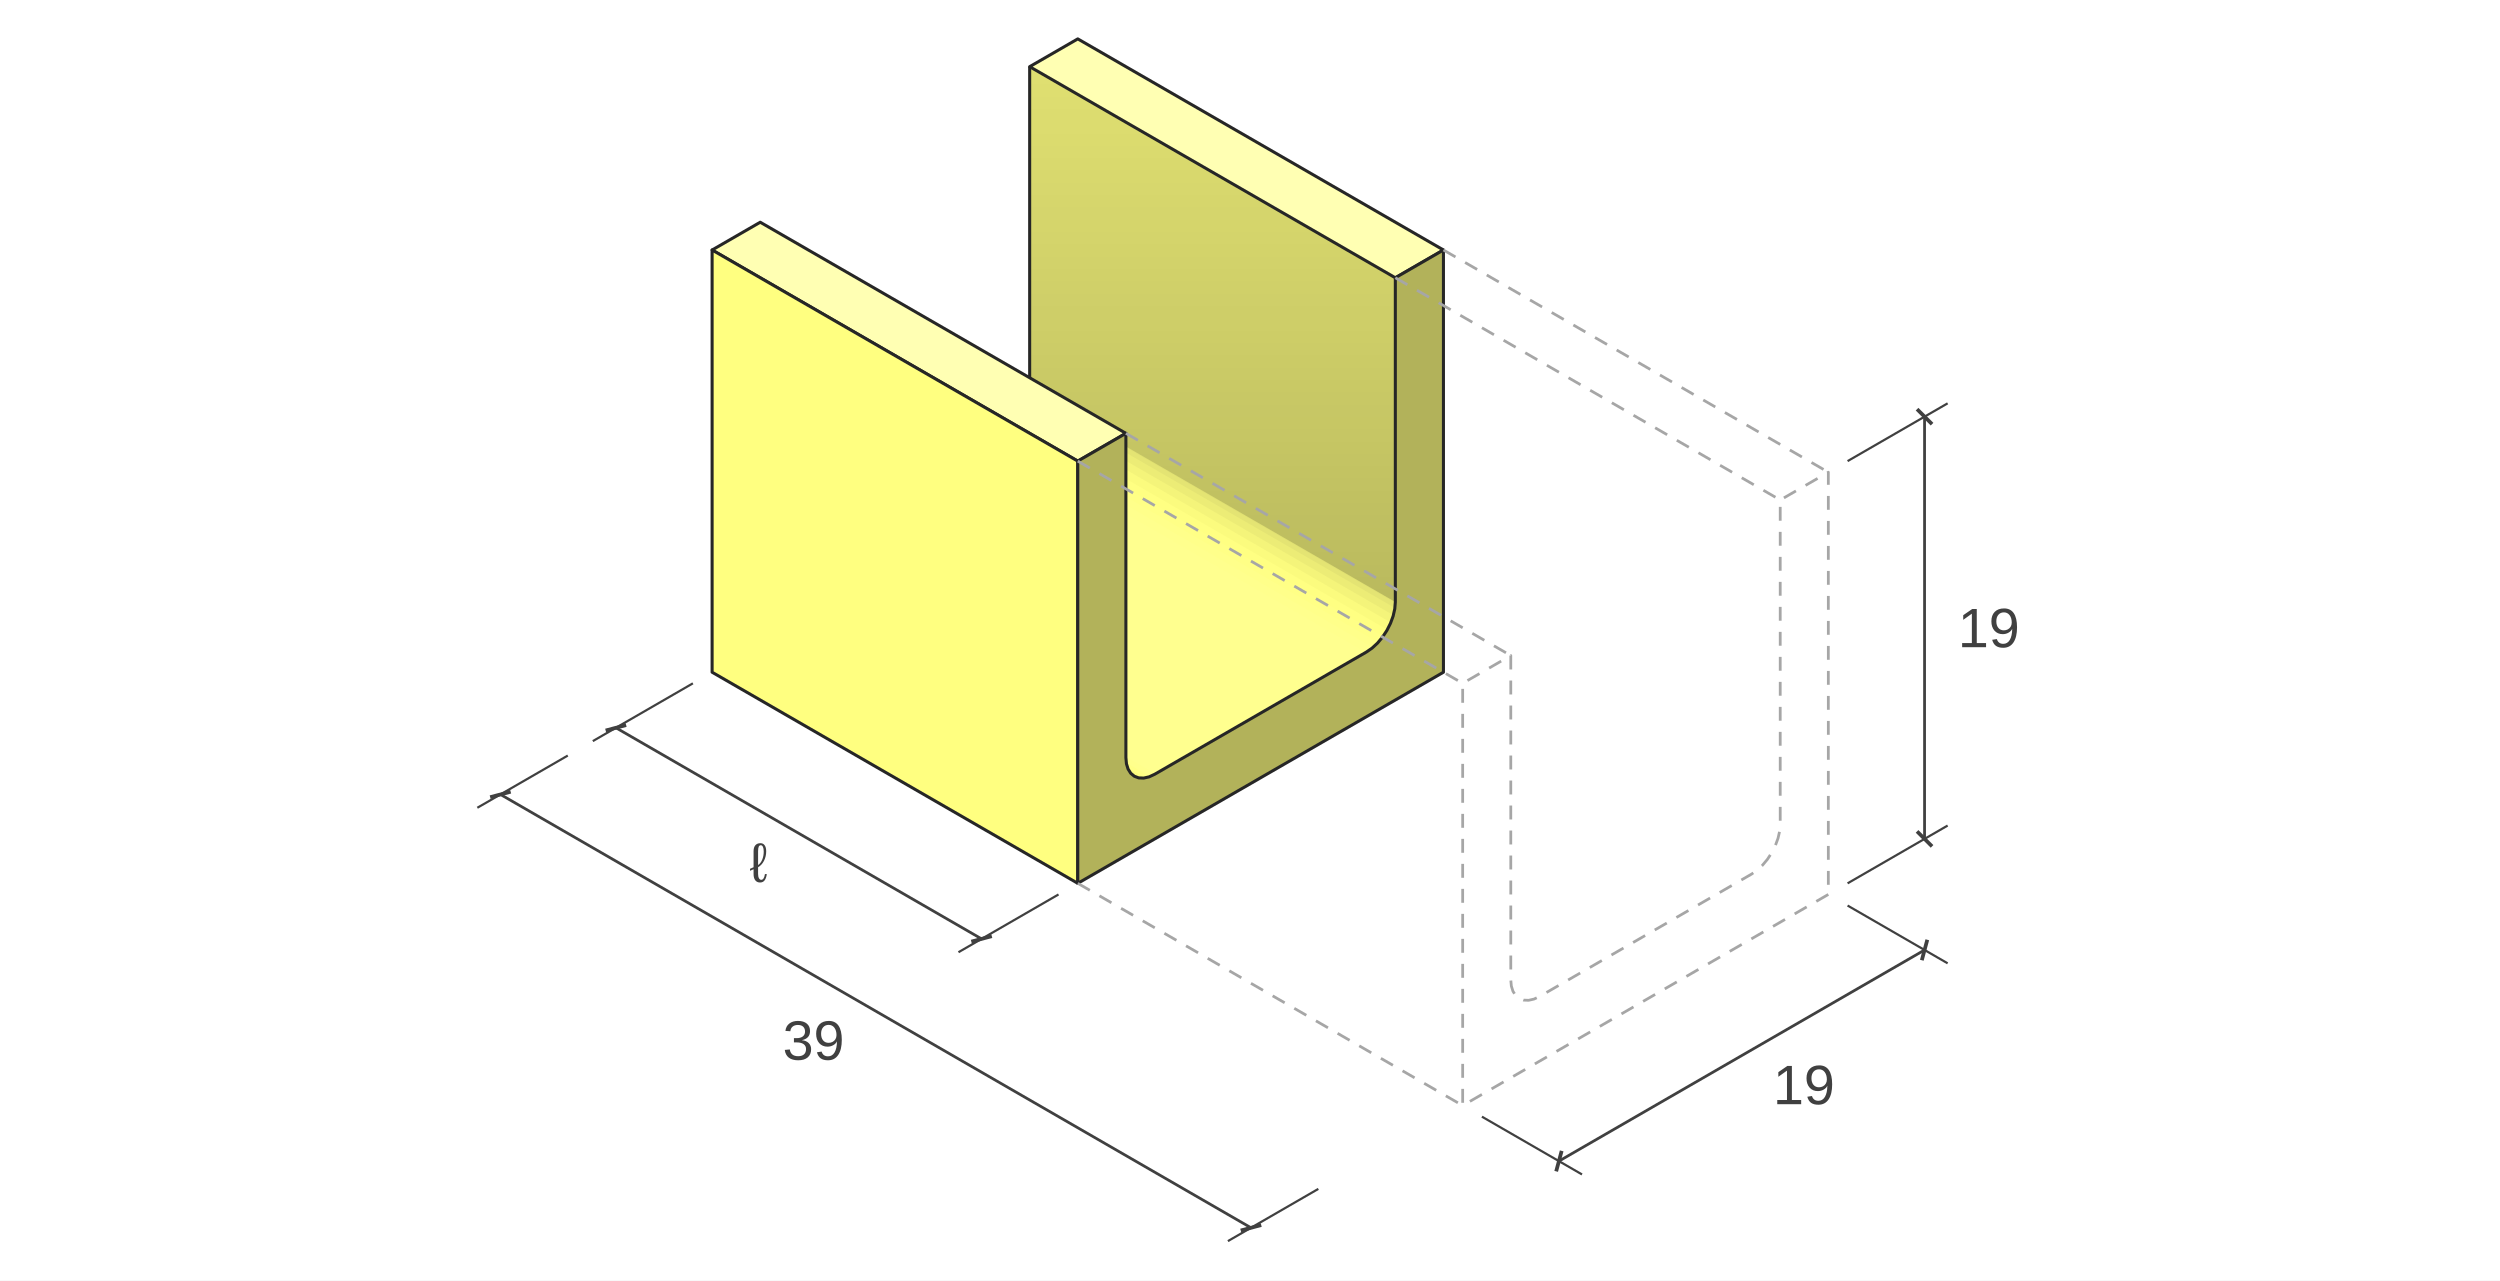
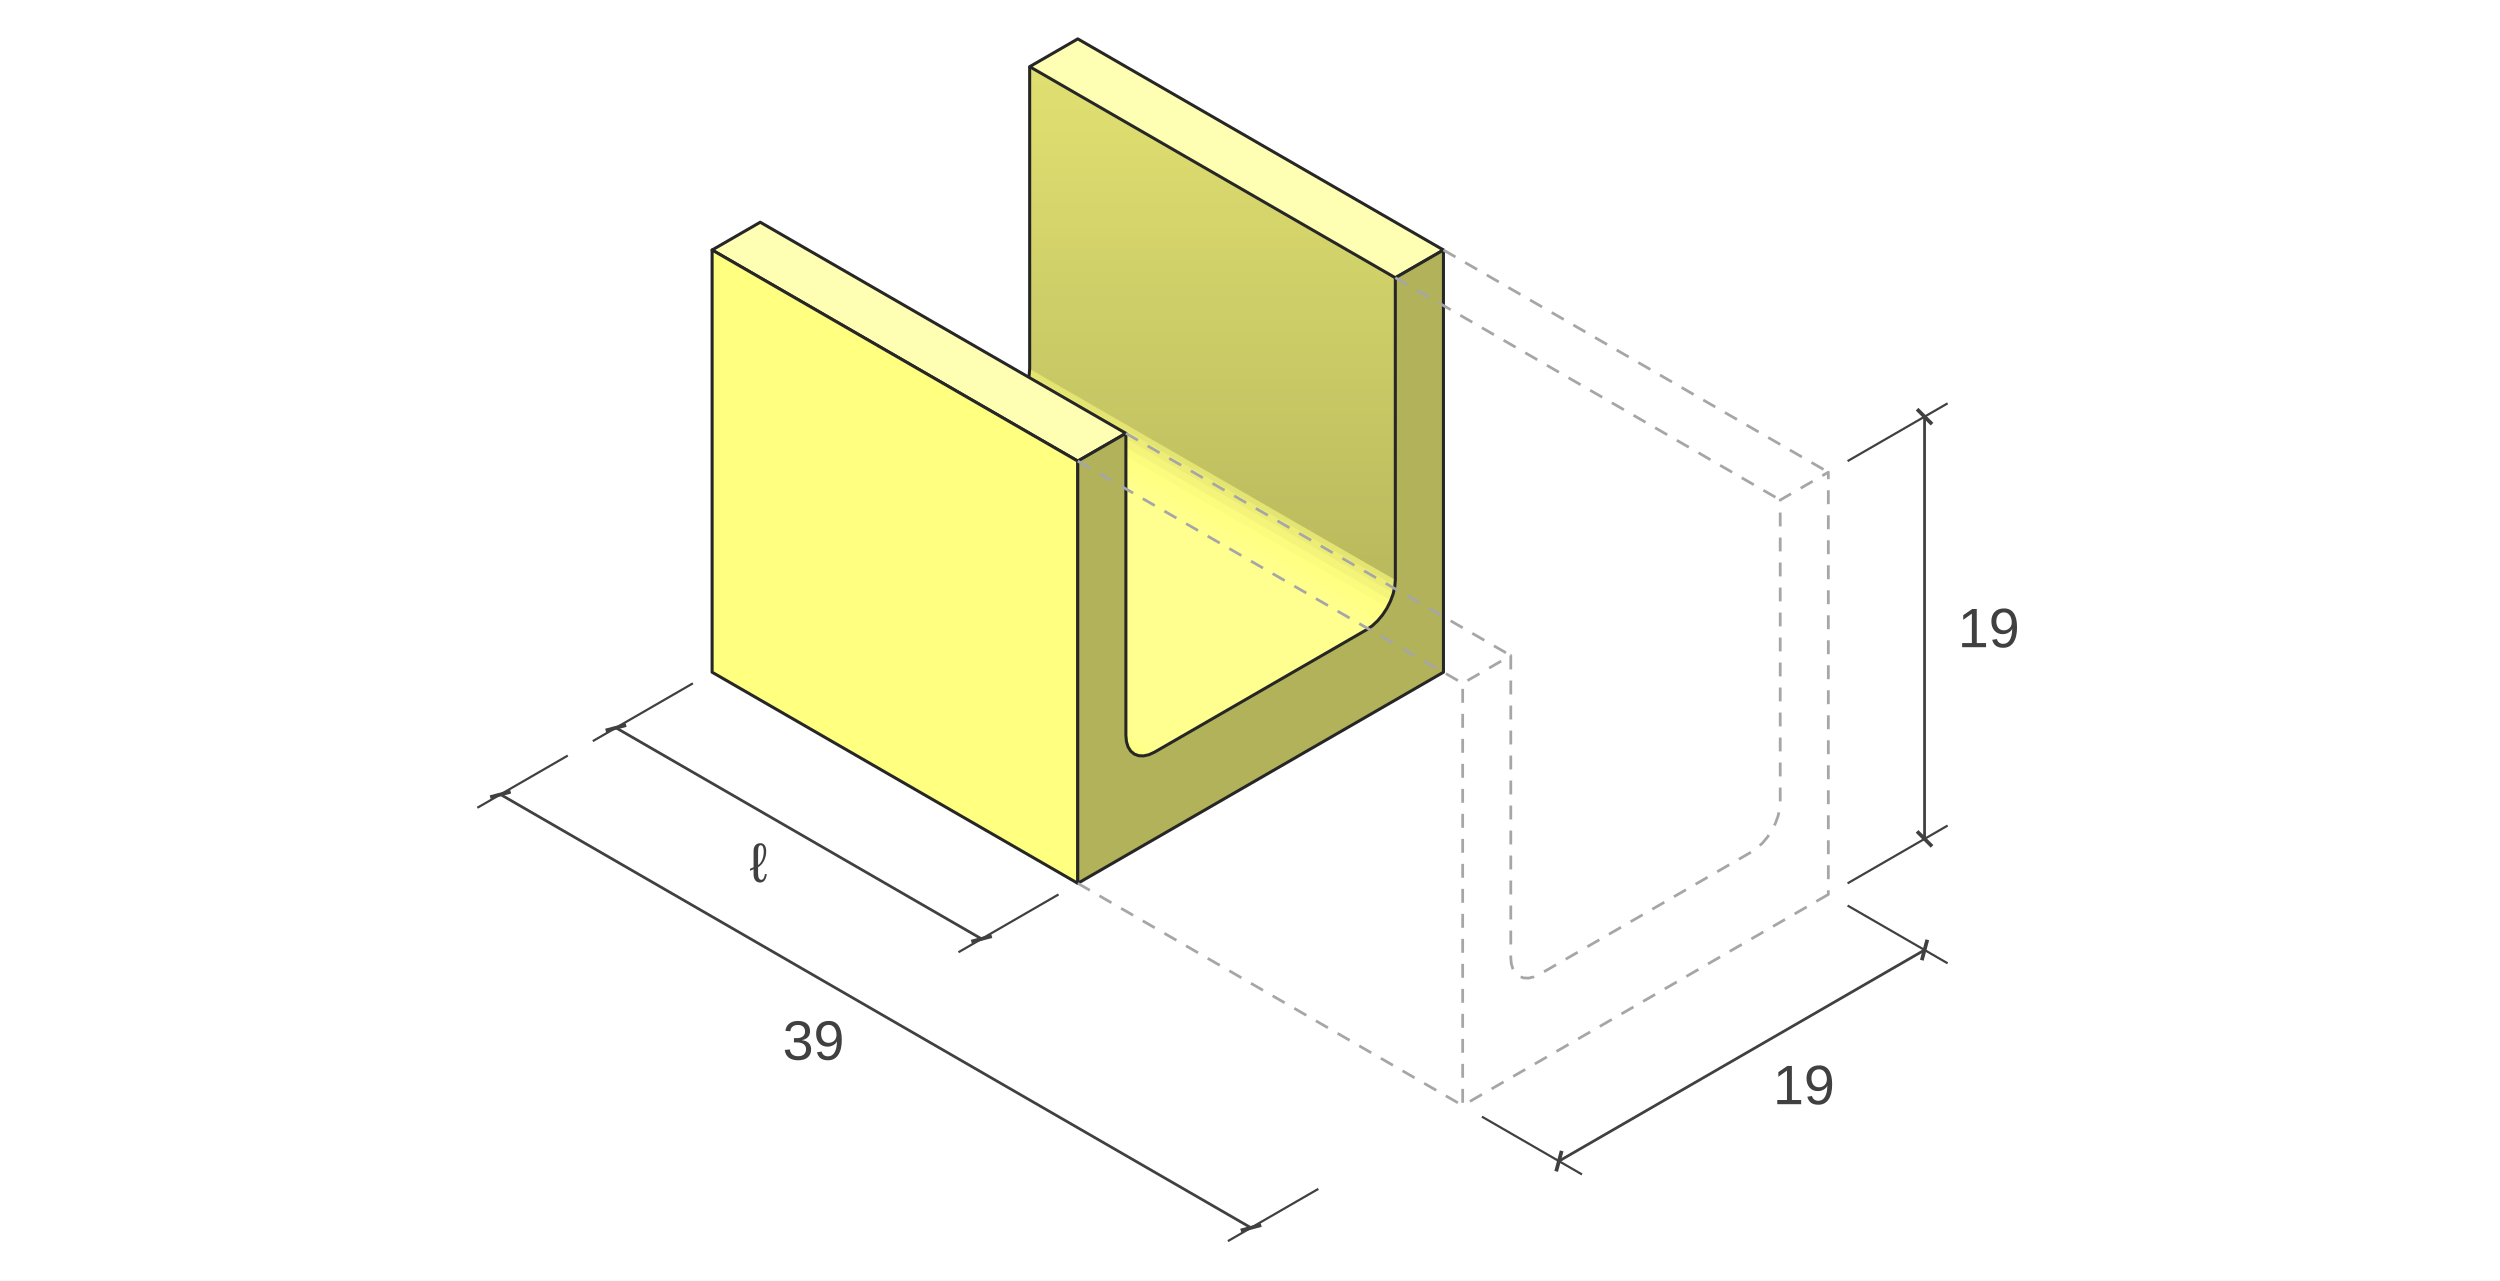
<svg xmlns="http://www.w3.org/2000/svg" data-figura="pcb19canaletacortada" width="900" height="461" viewBox="-388 -166 900 461">
  <style>@media (max-height: 240px) { #pcb19canaletacortada-cotas, [data-fundo] { display: none } }</style>
  <view id="icone" viewBox="-151.7 -172.1 442.0 424.2" />
  <defs>
    <marker id="pcb19canaletacortada-arr" viewBox="0 0 10 10" refX="10" refY="5" markerWidth="7" markerHeight="7" orient="auto-start-reverse">
      <path d="M0,0 L10,5 L0,10 z" fill="#404040" />
    </marker>
    <marker id="pcb19canaletacortada-arrL" viewBox="0 0 10 10" refX="10" refY="5" markerWidth="7" markerHeight="7" orient="auto-start-reverse">
      <path d="M0,0 L10,5 L0,10 z" fill="#c55a11" />
    </marker>
    <marker id="pcb19canaletacortada-arrA" viewBox="0 0 10 10" refX="10" refY="5" markerWidth="7" markerHeight="7" orient="auto-start-reverse">
      <path d="M0,0 L10,5 L0,10 z" fill="#2e75b6" />
    </marker>
    <marker id="pcb19canaletacortada-arrP" viewBox="0 0 10 10" refX="10" refY="5" markerWidth="7" markerHeight="7" orient="auto-start-reverse">
      <path d="M0,0 L10,5 L0,10 z" fill="#548235" />
    </marker>
    <marker id="pcb19canaletacortada-tick" viewBox="0 0 10 10" refX="5" refY="5" markerWidth="9" markerHeight="9" orient="auto">
      <path d="M2,8 L8,2" stroke="#404040" stroke-width="1.5" />
    </marker>
    <pattern id="pcb19canaletacortada-soilh" patternUnits="userSpaceOnUse" width="12" height="12" patternTransform="rotate(45)">
      <rect width="12" height="12" fill="#e8d8b9" />
      <line x1="0" y1="0" x2="0" y2="12" stroke="#8d6e3f" stroke-width="1" opacity="0.45" />
    </pattern>
    <pattern id="pcb19canaletacortada-conc" patternUnits="userSpaceOnUse" width="14" height="14">
      <rect width="14" height="14" fill="#ececec" />
      <circle cx="3" cy="4" r="1" fill="#9a9a9a" />
      <circle cx="10" cy="9" r="0.8" fill="#9a9a9a" />
      <circle cx="6" cy="12" r="0.6" fill="#9a9a9a" />
    </pattern>
    <pattern id="pcb19canaletacortada-brita" patternUnits="userSpaceOnUse" width="16" height="16">
      <rect width="16" height="16" fill="#f2f2f2" />
      <circle cx="4" cy="4" r="3" fill="none" stroke="#a6a6a6" stroke-width="1" />
      <circle cx="12" cy="11" r="3.4" fill="none" stroke="#a6a6a6" stroke-width="1" />
      <circle cx="3" cy="13" r="1.8" fill="none" stroke="#a6a6a6" stroke-width="1" />
    </pattern>
    <linearGradient id="pcb19canaletacortada-fundo" x1="0" y1="0" x2="0" y2="1">
      <stop offset="0" stop-color="#000000" stop-opacity="0" />
      <stop offset="1" stop-color="#000000" stop-opacity="0.38" />
    </linearGradient>
  </defs>
  <rect data-fundo="" x="-388" y="-166" width="900" height="461" fill="#ffffff" />
  <g id="pcb19canaletacortada-conteudo">
-     <polygon points="-27.70,-7.29 103.94,68.71 27.70,112.73 -103.94,36.73" fill="#ffff8f" stroke="#ffff8f" stroke-width="0.6" vector-effect="non-scaling-stroke" stroke-linejoin="round" />
-     <polygon points="-17.32,-25.27 114.32,50.73 114.12,53.19 -17.52,-22.81" fill="#e4e473" stroke="#e4e473" stroke-width="0.6" vector-effect="non-scaling-stroke" stroke-linejoin="round" />
-     <polygon points="-17.52,-22.81 114.12,53.19 113.53,55.78 -18.11,-20.22" fill="#ecec76" stroke="#ecec76" stroke-width="0.6" vector-effect="non-scaling-stroke" stroke-linejoin="round" />
-     <polygon points="-18.11,-20.22 113.53,55.78 112.57,58.40 -19.07,-17.60" fill="#f4f47a" stroke="#f4f47a" stroke-width="0.6" vector-effect="non-scaling-stroke" stroke-linejoin="round" />
-     <polygon points="-19.07,-17.60 112.57,58.40 111.28,60.96 -20.36,-15.04" fill="#fbfb7e" stroke="#fbfb7e" stroke-width="0.6" vector-effect="non-scaling-stroke" stroke-linejoin="round" />
-     <polygon points="-20.36,-15.04 111.28,60.96 109.70,63.36 -21.93,-12.64" fill="#ffff82" stroke="#ffff82" stroke-width="0.6" vector-effect="non-scaling-stroke" stroke-linejoin="round" />
-     <polygon points="-21.93,-12.64 109.70,63.36 107.91,65.51 -23.73,-10.49" fill="#ffff86" stroke="#ffff86" stroke-width="0.6" vector-effect="non-scaling-stroke" stroke-linejoin="round" />
-     <polygon points="-23.73,-10.49 107.91,65.51 105.96,67.31 -25.68,-8.69" fill="#ffff8a" stroke="#ffff8a" stroke-width="0.6" vector-effect="non-scaling-stroke" stroke-linejoin="round" />
-     <polygon points="-25.68,-8.69 105.96,67.31 103.94,68.71 -27.70,-7.29" fill="#ffff8d" stroke="#ffff8d" stroke-width="0.6" vector-effect="non-scaling-stroke" stroke-linejoin="round" />
-     <polygon points="-103.94,36.73 27.70,112.73 25.68,113.67 -105.96,37.67" fill="#ffff8c" stroke="#ffff8c" stroke-width="0.6" vector-effect="non-scaling-stroke" stroke-linejoin="round" />
-     <polygon points="-105.96,37.67 25.68,113.67 23.73,114.11 -107.91,38.11" fill="#ffff85" stroke="#ffff85" stroke-width="0.6" vector-effect="non-scaling-stroke" stroke-linejoin="round" />
-     <polygon points="-107.91,38.11 23.73,114.11 21.93,114.04 -109.70,38.04" fill="#fbfb7e" stroke="#fbfb7e" stroke-width="0.6" vector-effect="non-scaling-stroke" stroke-linejoin="round" />
-     <polygon points="-109.70,38.04 21.93,114.04 20.36,113.45 -111.28,37.45" fill="#eded77" stroke="#eded77" stroke-width="0.6" vector-effect="non-scaling-stroke" stroke-linejoin="round" />
-     <polygon points="-111.28,37.45 20.36,113.45 19.07,112.38 -112.57,36.38" fill="#dede70" stroke="#dede70" stroke-width="0.6" vector-effect="non-scaling-stroke" stroke-linejoin="round" />
-     <polygon points="-112.57,36.38 19.07,112.38 18.11,110.86 -113.53,34.86" fill="#d0d069" stroke="#d0d069" stroke-width="0.6" vector-effect="non-scaling-stroke" stroke-linejoin="round" />
-     <polygon points="-113.53,34.86 18.11,110.86 17.52,108.96 -114.12,32.96" fill="#c2c262" stroke="#c2c262" stroke-width="0.6" vector-effect="non-scaling-stroke" stroke-linejoin="round" />
-     <polygon points="-114.12,32.96 17.52,108.96 17.32,106.73 -114.32,30.73" fill="#b4b45b" stroke="#b4b45b" stroke-width="0.6" vector-effect="non-scaling-stroke" stroke-linejoin="round" />
-     <polygon points="-17.32,-25.27 114.32,50.73 114.32,-66.00 -17.32,-142.00" fill="#e0e071" stroke="#e0e071" stroke-width="0.6" vector-effect="non-scaling-stroke" stroke-linejoin="round" />
-     <polygon points="-17.32,-25.27 114.32,50.73 114.32,-66.00 -17.32,-142.00" fill="url(#pcb19canaletacortada-fundo)" stroke="none" stroke-width="0" fill-opacity="0.45" />
-     <polyline points="-17.32,-142.00 -17.32,-25.27 -17.52,-22.81 -18.11,-20.22 -19.07,-17.60 -20.36,-15.04 -21.93,-12.64 -23.73,-10.49 -25.68,-8.69 -27.70,-7.29 -103.94,36.73 -105.96,37.67 -107.91,38.11 -109.70,38.04 -111.28,37.45 -112.57,36.38 -113.53,34.86 -114.12,32.96 -114.32,30.73 -114.32,-86.00" fill="none" stroke="#262626" stroke-width="1.1" stroke-linejoin="round" vector-effect="non-scaling-stroke" />
+     <polygon points="-27.67,-15.31 103.97,60.69 27.67,104.75 -103.97,28.75" fill="#ffff8f" stroke="#ffff8f" stroke-width="0.6" vector-effect="non-scaling-stroke" stroke-linejoin="round" />
+     <polygon points="-17.32,-33.23 114.32,42.77 114.12,45.22 -17.52,-30.78" fill="#e4e473" stroke="#e4e473" stroke-width="0.6" vector-effect="non-scaling-stroke" stroke-linejoin="round" />
+     <polygon points="-17.52,-30.78 114.12,45.22 113.53,47.80 -18.11,-28.20" fill="#ecec76" stroke="#ecec76" stroke-width="0.6" vector-effect="non-scaling-stroke" stroke-linejoin="round" />
+     <polygon points="-18.11,-28.20 113.53,47.80 112.57,50.42 -19.06,-25.58" fill="#f4f47a" stroke="#f4f47a" stroke-width="0.6" vector-effect="non-scaling-stroke" stroke-linejoin="round" />
+     <polygon points="-19.06,-25.58 112.57,50.42 111.29,52.97 -20.35,-23.03" fill="#fbfb7e" stroke="#fbfb7e" stroke-width="0.6" vector-effect="non-scaling-stroke" stroke-linejoin="round" />
+     <polygon points="-20.35,-23.03 111.29,52.97 109.72,55.36 -21.92,-20.64" fill="#ffff82" stroke="#ffff82" stroke-width="0.6" vector-effect="non-scaling-stroke" stroke-linejoin="round" />
+     <polygon points="-21.92,-20.64 109.72,55.36 107.93,57.50 -23.71,-18.50" fill="#ffff86" stroke="#ffff86" stroke-width="0.6" vector-effect="non-scaling-stroke" stroke-linejoin="round" />
+     <polygon points="-23.71,-18.50 107.93,57.50 105.99,59.30 -25.65,-16.70" fill="#ffff8a" stroke="#ffff8a" stroke-width="0.6" vector-effect="non-scaling-stroke" stroke-linejoin="round" />
+     <polygon points="-25.65,-16.70 105.99,59.30 103.97,60.69 -27.67,-15.31" fill="#ffff8d" stroke="#ffff8d" stroke-width="0.6" vector-effect="non-scaling-stroke" stroke-linejoin="round" />
+     <polygon points="-103.97,28.75 27.67,104.75 25.65,105.68 -105.99,29.68" fill="#ffff8c" stroke="#ffff8c" stroke-width="0.6" vector-effect="non-scaling-stroke" stroke-linejoin="round" />
+     <polygon points="-105.99,29.68 25.65,105.68 23.71,106.12 -107.93,30.12" fill="#ffff85" stroke="#ffff85" stroke-width="0.6" vector-effect="non-scaling-stroke" stroke-linejoin="round" />
+     <polygon points="-107.93,30.12 23.71,106.12 21.92,106.05 -109.72,30.05" fill="#fbfb7e" stroke="#fbfb7e" stroke-width="0.6" vector-effect="non-scaling-stroke" stroke-linejoin="round" />
+     <polygon points="-109.72,30.05 21.92,106.05 20.35,105.47 -111.29,29.47" fill="#eded77" stroke="#eded77" stroke-width="0.6" vector-effect="non-scaling-stroke" stroke-linejoin="round" />
+     <polygon points="-111.29,29.47 20.35,105.47 19.06,104.40 -112.57,28.40" fill="#dede70" stroke="#dede70" stroke-width="0.6" vector-effect="non-scaling-stroke" stroke-linejoin="round" />
+     <polygon points="-112.57,28.40 19.06,104.40 18.11,102.89 -113.53,26.89" fill="#d0d069" stroke="#d0d069" stroke-width="0.6" vector-effect="non-scaling-stroke" stroke-linejoin="round" />
+     <polygon points="-113.53,26.89 18.11,102.89 17.52,100.99 -114.12,24.99" fill="#c2c262" stroke="#c2c262" stroke-width="0.6" vector-effect="non-scaling-stroke" stroke-linejoin="round" />
+     <polygon points="-114.12,24.99 17.52,100.99 17.32,98.77 -114.32,22.77" fill="#b4b45b" stroke="#b4b45b" stroke-width="0.6" vector-effect="non-scaling-stroke" stroke-linejoin="round" />
+     <polygon points="-17.32,-33.23 114.32,42.77 114.32,-66.00 -17.32,-142.00" fill="#e0e071" stroke="#e0e071" stroke-width="0.6" vector-effect="non-scaling-stroke" stroke-linejoin="round" />
+     <polygon points="-17.32,-33.23 114.32,42.77 114.32,-66.00 -17.32,-142.00" fill="url(#pcb19canaletacortada-fundo)" stroke="none" stroke-width="0" fill-opacity="0.45" />
+     <polyline points="-17.32,-142.00 -17.32,-33.23 -17.52,-30.78 -18.11,-28.20 -19.06,-25.58 -20.35,-23.03 -21.92,-20.64 -23.71,-18.50 -25.65,-16.70 -27.67,-15.31 -103.97,28.75 -105.99,29.68 -107.93,30.12 -109.72,30.05 -111.29,29.47 -112.57,28.40 -113.53,26.89 -114.12,24.99 -114.32,22.77 -114.32,-86.00" fill="none" stroke="#262626" stroke-width="1.1" stroke-linejoin="round" vector-effect="non-scaling-stroke" />
    <polygon points="0.00,-152.00 131.64,-76.00 114.32,-66.00 -17.32,-142.00" fill="#ffffb3" stroke="#262626" stroke-width="1.1" vector-effect="non-scaling-stroke" stroke-linejoin="round" />
    <polygon points="-114.32,-86.00 17.32,-10.00 0.00,0.00 -131.64,-76.00" fill="#ffffb3" stroke="#262626" stroke-width="1.1" vector-effect="non-scaling-stroke" stroke-linejoin="round" />
    <polygon points="-131.64,76.00 0.00,152.00 0.00,0.00 -131.64,-76.00" fill="#ffff80" stroke="#262626" stroke-width="1.1" vector-effect="non-scaling-stroke" stroke-linejoin="round" />
-     <polygon points="131.64,76.00 0.00,152.00 0.00,0.00 17.32,-10.00 17.32,106.73 17.52,108.96 18.11,110.86 19.07,112.38 20.36,113.45 21.93,114.04 23.73,114.11 25.68,113.67 27.70,112.73 103.94,68.71 105.96,67.31 107.91,65.51 109.70,63.36 111.28,60.96 112.57,58.40 113.53,55.78 114.12,53.19 114.32,50.73 114.32,-66.00 131.64,-76.00" fill="#b2b25a" stroke="#262626" stroke-width="1.1" vector-effect="non-scaling-stroke" stroke-linejoin="round" />
+     <polygon points="131.64,76.00 0.00,152.00 0.00,0.00 17.32,-10.00 17.32,98.77 17.52,100.99 18.11,102.89 19.06,104.40 20.35,105.47 21.92,106.05 23.71,106.12 25.65,105.68 27.67,104.75 103.97,60.69 105.99,59.30 107.93,57.50 109.72,55.36 111.29,52.97 112.57,50.42 113.53,47.80 114.12,45.22 114.32,42.77 114.32,-66.00 131.64,-76.00" fill="#b2b25a" stroke="#262626" stroke-width="1.1" vector-effect="non-scaling-stroke" stroke-linejoin="round" />
    <line x1="0.00" y1="152.00" x2="138.56" y2="232.00" stroke="#a6a6a6" stroke-width="1.0" stroke-dasharray="5 4" vector-effect="non-scaling-stroke" stroke-linejoin="round" />
    <line x1="0.00" y1="0.00" x2="138.56" y2="80.00" stroke="#a6a6a6" stroke-width="1.0" stroke-dasharray="5 4" vector-effect="non-scaling-stroke" stroke-linejoin="round" />
    <line x1="17.32" y1="-10.00" x2="155.88" y2="70.00" stroke="#a6a6a6" stroke-width="1.0" stroke-dasharray="5 4" vector-effect="non-scaling-stroke" stroke-linejoin="round" />
    <line x1="114.32" y1="-66.00" x2="252.88" y2="14.00" stroke="#a6a6a6" stroke-width="1.0" stroke-dasharray="5 4" vector-effect="non-scaling-stroke" stroke-linejoin="round" />
    <line x1="131.64" y1="-76.00" x2="270.20" y2="4.00" stroke="#a6a6a6" stroke-width="1.0" stroke-dasharray="5 4" vector-effect="non-scaling-stroke" stroke-linejoin="round" />
-     <polygon points="270.20,156.00 138.56,232.00 138.56,80.00 155.88,70.00 155.88,186.73 156.08,188.96 156.67,190.86 157.63,192.38 158.92,193.45 160.50,194.04 162.29,194.11 164.24,193.67 166.26,192.73 242.50,148.71 244.52,147.31 246.47,145.51 248.27,143.36 249.84,140.96 251.13,138.40 252.09,135.78 252.68,133.19 252.88,130.73 252.88,14.00 270.20,4.00" fill="none" stroke="#a6a6a6" stroke-width="1.0" stroke-dasharray="5 4" vector-effect="non-scaling-stroke" stroke-linejoin="round" />
+     <polygon points="270.20,156.00 138.56,232.00 138.56,80.00 155.88,70.00 155.88,178.77 156.08,180.99 156.67,182.89 157.63,184.40 158.91,185.47 160.48,186.05 162.27,186.12 164.21,185.68 166.23,184.75 242.53,140.69 244.55,139.30 246.49,137.50 248.28,135.36 249.85,132.97 251.14,130.42 252.09,127.80 252.68,125.22 252.88,122.77 252.88,14.00 270.20,4.00" fill="none" stroke="#a6a6a6" stroke-width="1.0" stroke-dasharray="5 4" vector-effect="non-scaling-stroke" stroke-linejoin="round" />
    <g id="pcb19canaletacortada-cotas">
      <line x1="-138.56" y1="80.00" x2="-174.59" y2="100.80" stroke="#404040" stroke-width="0.8" />
      <line x1="-6.93" y1="156.00" x2="-42.95" y2="176.80" stroke="#404040" stroke-width="0.8" />
      <line x1="-166.28" y1="96.00" x2="-34.64" y2="172.00" stroke="#404040" stroke-width="1" marker-start="url(#pcb19canaletacortada-tick)" marker-end="url(#pcb19canaletacortada-tick)" />
      <text x="-111.72" y="151.50" font-size="20" text-anchor="end" fill="#404040" font-weight="normal" style="font-family:Arial,'DejaVu Sans',sans-serif;">ℓ</text>
      <line x1="-183.60" y1="106.00" x2="-216.16" y2="124.80" stroke="#404040" stroke-width="0.8" />
      <line x1="86.60" y1="262.00" x2="54.04" y2="280.80" stroke="#404040" stroke-width="0.8" />
      <line x1="-207.85" y1="120.00" x2="62.35" y2="276.00" stroke="#404040" stroke-width="1" marker-start="url(#pcb19canaletacortada-tick)" marker-end="url(#pcb19canaletacortada-tick)" />
      <text x="-84.00" y="215.50" font-size="20" text-anchor="end" fill="#404040" font-weight="normal" style="font-family:Arial,'DejaVu Sans',sans-serif;">39</text>
      <line x1="277.13" y1="160.00" x2="313.15" y2="180.80" stroke="#404040" stroke-width="0.8" />
      <line x1="145.49" y1="236.00" x2="181.52" y2="256.80" stroke="#404040" stroke-width="0.8" />
      <line x1="304.84" y1="176.00" x2="173.21" y2="252.00" stroke="#404040" stroke-width="1" marker-start="url(#pcb19canaletacortada-tick)" marker-end="url(#pcb19canaletacortada-tick)" />
      <text x="250.28" y="231.50" font-size="20" text-anchor="start" fill="#404040" font-weight="normal" style="font-family:Arial,'DejaVu Sans',sans-serif;">19</text>
      <line x1="277.13" y1="152.00" x2="313.15" y2="131.20" stroke="#404040" stroke-width="0.8" />
      <line x1="277.13" y1="0.00" x2="313.15" y2="-20.80" stroke="#404040" stroke-width="0.8" />
      <line x1="304.84" y1="136.00" x2="304.84" y2="-16.00" stroke="#404040" stroke-width="1" marker-start="url(#pcb19canaletacortada-tick)" marker-end="url(#pcb19canaletacortada-tick)" />
      <text x="316.84" y="67.00" font-size="20" text-anchor="start" fill="#404040" font-weight="normal" style="font-family:Arial,'DejaVu Sans',sans-serif;">19</text>
    </g>
  </g>
</svg>
